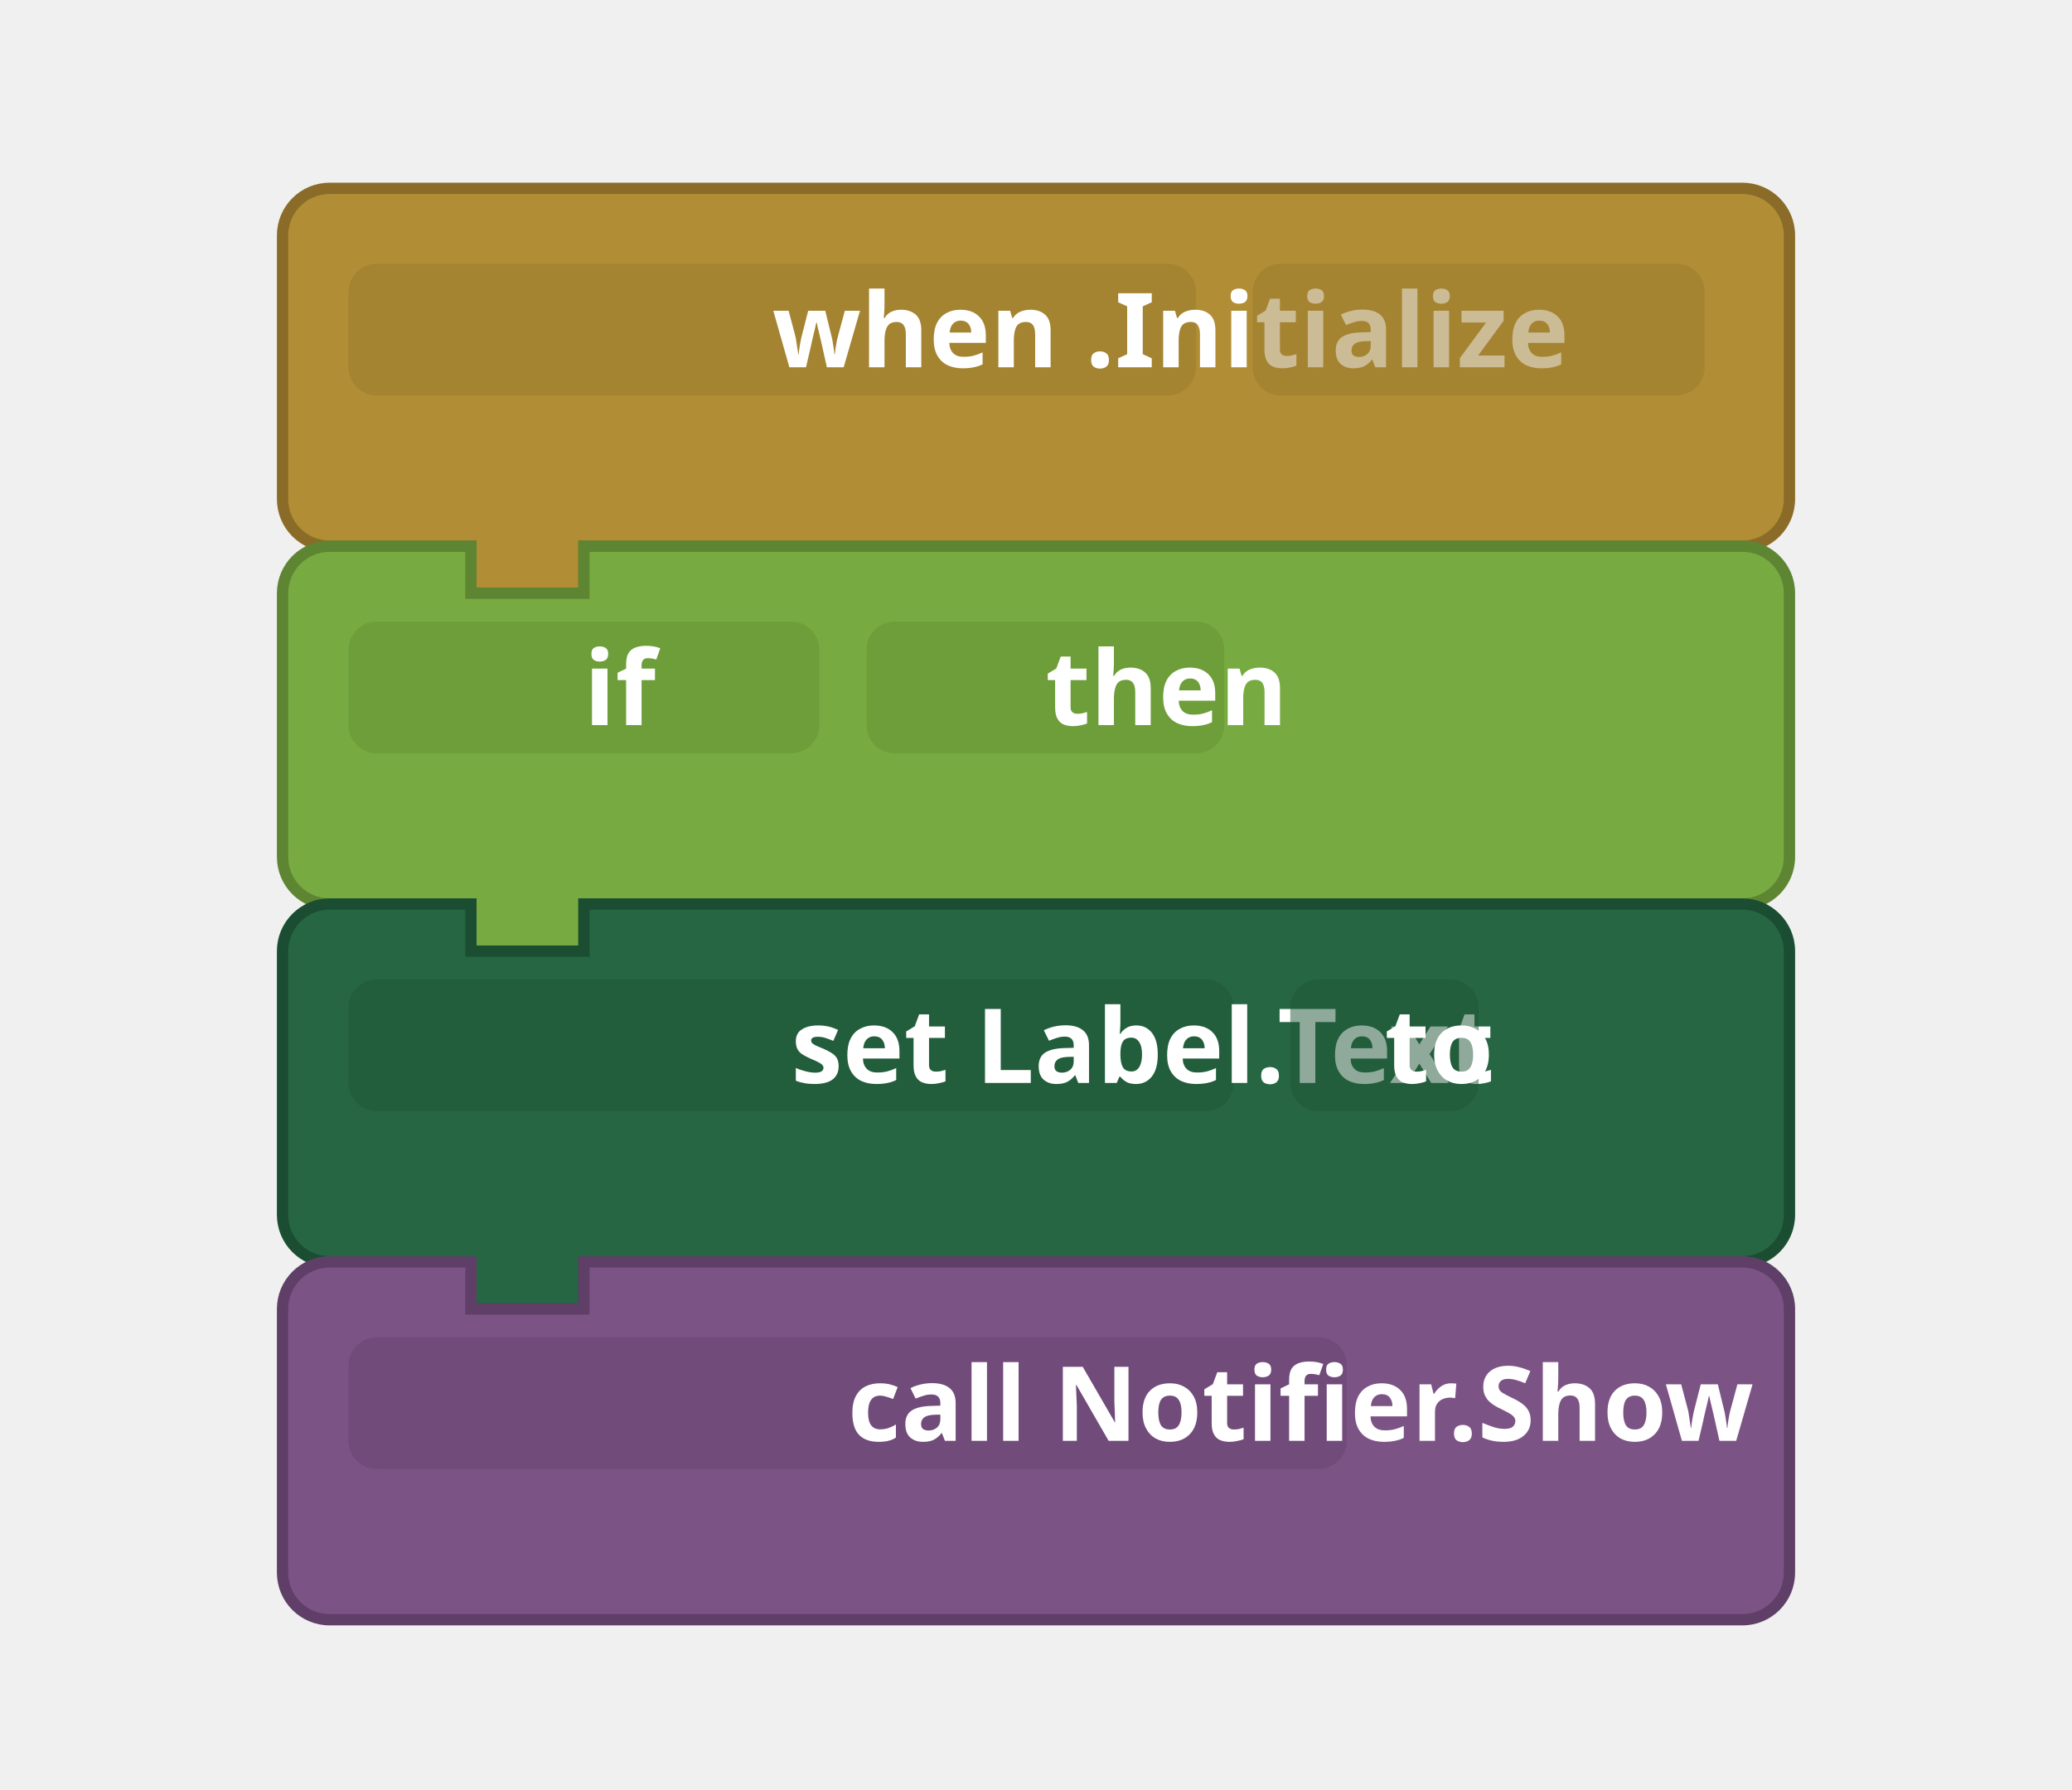
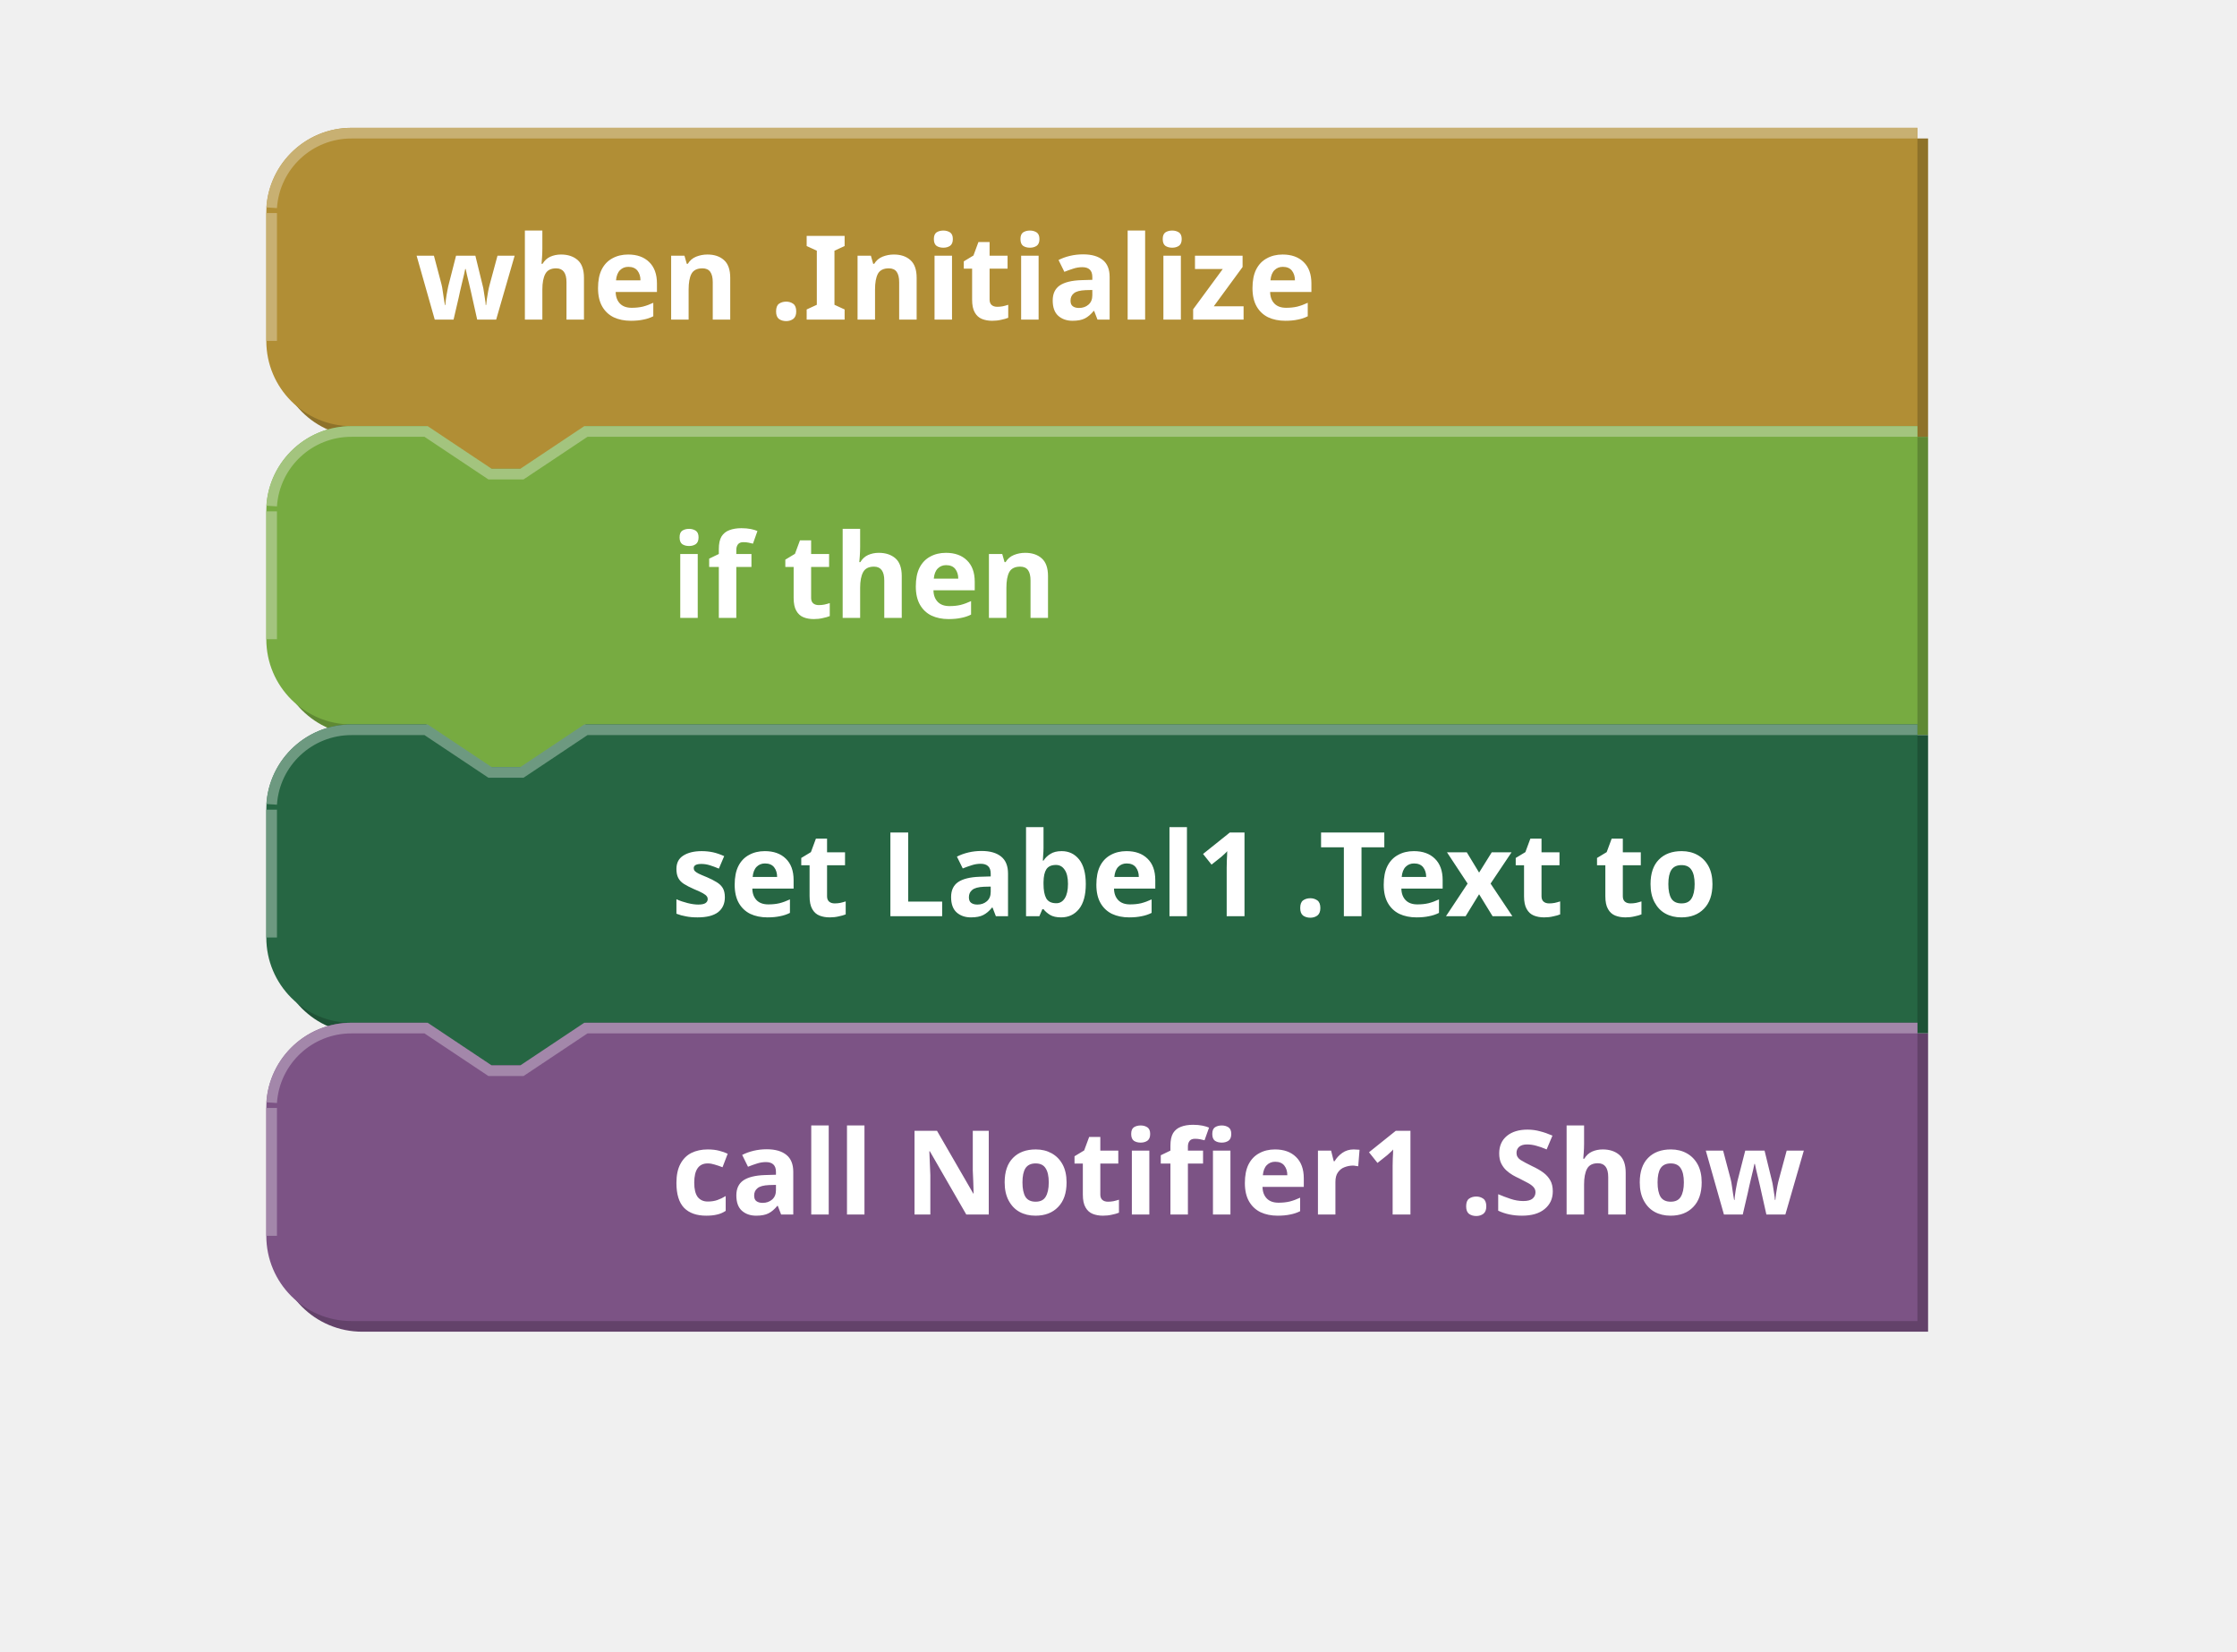
- <svg xmlns="http://www.w3.org/2000/svg" viewBox="0 0 220 190" width="220" height="190">
+ <svg xmlns="http://www.w3.org/2000/svg" viewBox="0 0 210 155" width="210" height="155">
  <defs>
    <style>
      .snap-b1 { animation: snapIn1 4.5s cubic-bezier(.4,0,.2,1) infinite; }
      .snap-b2 { animation: snapIn2 4.5s cubic-bezier(.4,0,.2,1) infinite; }
      .snap-b3 { animation: snapIn3 4.5s cubic-bezier(.4,0,.2,1) infinite; }
      .snap-b4 { animation: snapIn4 4.5s cubic-bezier(.4,0,.2,1) infinite; }
      @keyframes snapIn1 {
        0%   { transform: translate(-200px, -30px); opacity: 0; }
        8%   { opacity: 1; }
        18%  { transform: translate(3px, 1px); }
        22%, 68% { transform: translate(0, 0); opacity: 1; }
        78%  { opacity: 1; }
        88%, 100% { transform: translate(200px, -30px); opacity: 0; }
      }
      @keyframes snapIn2 {
        0%, 6% { transform: translate(200px, 10px); opacity: 0; }
        14%  { opacity: 1; }
        24%  { transform: translate(-3px, -1px); }
        28%, 68% { transform: translate(0, 0); opacity: 1; }
        78%  { opacity: 1; }
        88%, 100% { transform: translate(-200px, 10px); opacity: 0; }
      }
      @keyframes snapIn3 {
        0%, 12% { transform: translate(-200px, 20px); opacity: 0; }
        20%  { opacity: 1; }
        30%  { transform: translate(3px, -1px); }
        34%, 68% { transform: translate(0, 0); opacity: 1; }
        78%  { opacity: 1; }
        88%, 100% { transform: translate(200px, 20px); opacity: 0; }
      }
      @keyframes snapIn4 {
        0%, 18% { transform: translate(200px, 30px); opacity: 0; }
        26%  { opacity: 1; }
        36%  { transform: translate(-3px, 1px); }
        40%, 68% { transform: translate(0, 0); opacity: 1; }
        78%  { opacity: 1; }
        88%, 100% { transform: translate(-200px, 30px); opacity: 0; }
      }
-       .block-text { font-family: sans-serif; font-size: 11px; font-weight: bold; fill: #fff; }
+       .bt { font-family: sans-serif; font-size: 11px; font-weight: bold; fill: #fff; }
    </style>
  </defs>
-   <g transform="translate(30, 20)">
+   <g transform="translate(25, 12)">
    <g class="snap-b1">
-       <path d="M 0,5 A 5,5 0 0,1 5,0 L 155,0 A 5,5 0 0,1 160,5 L 160,33 A 5,5 0 0,1 155,38 L 32,38 L 32,43 L 20,43 L 20,38 L 5,38 A 5,5 0 0,1 0,33 Z" fill="#B18E35" stroke="#8a6c28" stroke-width="1.2" />
-       <rect x="7" y="8" width="90" height="14" rx="3" fill="#9a7a2d" opacity="0.5" />
-       <text class="block-text" x="52" y="19">when .Initialize</text>
-       <rect x="103" y="8" width="48" height="14" rx="3" fill="#9a7a2d" opacity="0.5" />
+       <path transform="translate(1,1)" fill="#8e722a" d="m 0,0 m 0,8 a 8 8 0 0,1 8,-8 h 147 V 28 h -125 l -6,4 -3,0 -6,-4 h -7 a 8 8 0 0,1 -8,-8 z" />
+       <path fill="#b18e35" stroke="none" d="m 0,0 m 0,8 a 8 8 0 0,1 8,-8 h 147 V 28 h -125 l -6,4 -3,0 -6,-4 h -7 a 8 8 0 0,1 -8,-8 z" />
+       <path fill="none" stroke="#c8b072" stroke-width="1" d="m 0.5,7.5 a 7.5 7.5 0 0,1 7.5,-7 H 155 M 0.5,20 V 8" />
+       <text class="bt" x="14" y="18">when  .Initialize</text>
    </g>
  </g>
-   <g transform="translate(30, 58)">
+   <g transform="translate(25, 40)">
    <g class="snap-b2">
-       <path d="M 0,5 A 5,5 0 0,1 5,0 L 20,0 L 20,5 L 32,5 L 32,0 L 155,0 A 5,5 0 0,1 160,5 L 160,33 A 5,5 0 0,1 155,38 L 32,38 L 32,43 L 20,43 L 20,38 L 5,38 A 5,5 0 0,1 0,33 Z" fill="#77AB41" stroke="#5d8532" stroke-width="1.2" />
-       <rect x="7" y="8" width="50" height="14" rx="3" fill="#639133" opacity="0.5" />
-       <text class="block-text" x="32" y="19">if</text>
-       <rect x="62" y="8" width="38" height="14" rx="3" fill="#639133" opacity="0.5" />
-       <text class="block-text" x="81" y="19">then</text>
+       <path transform="translate(1,1)" fill="#5f8934" d="m 0,0 m 0,8 a 8 8 0 0,1 8,-8 h 7 l 6,4 3,0 6,-4 h 125 V 28 h -125 l -6,4 -3,0 -6,-4 h -7 a 8 8 0 0,1 -8,-8 z" />
+       <path fill="#77AB41" stroke="none" d="m 0,0 m 0,8 a 8 8 0 0,1 8,-8 h 7 l 6,4 3,0 6,-4 h 125 V 28 h -125 l -6,4 -3,0 -6,-4 h -7 a 8 8 0 0,1 -8,-8 z" />
+       <path fill="none" stroke="#a3c47e" stroke-width="1" d="m 0.5,7.5 a 7.5 7.5 0 0,1 7.5,-7 H 15 l 6,4 3,0 6,-4 H 155 M 0.5,20 V 8" />
+       <text class="bt" x="38" y="18">if         then</text>
    </g>
  </g>
-   <g transform="translate(30, 96)">
+   <g transform="translate(25, 68)">
    <g class="snap-b3">
-       <path d="M 0,5 A 5,5 0 0,1 5,0 L 20,0 L 20,5 L 32,5 L 32,0 L 155,0 A 5,5 0 0,1 160,5 L 160,33 A 5,5 0 0,1 155,38 L 32,38 L 32,43 L 20,43 L 20,38 L 5,38 A 5,5 0 0,1 0,33 Z" fill="#266643" stroke="#1a4d31" stroke-width="1.2" />
-       <rect x="7" y="8" width="94" height="14" rx="3" fill="#1f5536" opacity="0.5" />
-       <text class="block-text" x="54" y="19">set Label.Text</text>
-       <rect x="107" y="8" width="20" height="14" rx="3" fill="#1f5536" opacity="0.5" />
-       <text class="block-text" x="117" y="19">to</text>
+       <path transform="translate(1,1)" fill="#1e5236" d="m 0,0 m 0,8 a 8 8 0 0,1 8,-8 h 7 l 6,4 3,0 6,-4 h 125 V 28 h -125 l -6,4 -3,0 -6,-4 h -7 a 8 8 0 0,1 -8,-8 z" />
+       <path fill="#266643" stroke="none" d="m 0,0 m 0,8 a 8 8 0 0,1 8,-8 h 7 l 6,4 3,0 6,-4 h 125 V 28 h -125 l -6,4 -3,0 -6,-4 h -7 a 8 8 0 0,1 -8,-8 z" />
+       <path fill="none" stroke="#6d9980" stroke-width="1" d="m 0.5,7.5 a 7.5 7.5 0 0,1 7.5,-7 H 15 l 6,4 3,0 6,-4 H 155 M 0.5,20 V 8" />
+       <text class="bt" x="38" y="18">set Label1 .Text  to</text>
    </g>
  </g>
-   <g transform="translate(30, 134)">
+   <g transform="translate(25, 96)">
    <g class="snap-b4">
-       <path d="M 0,5 A 5,5 0 0,1 5,0 L 20,0 L 20,5 L 32,5 L 32,0 L 155,0 A 5,5 0 0,1 160,5 L 160,33 A 5,5 0 0,1 155,38 L 5,38 A 5,5 0 0,1 0,33 Z" fill="#7C5385" stroke="#5f3f67" stroke-width="1.2" />
-       <rect x="7" y="8" width="106" height="14" rx="3" fill="#654470" opacity="0.5" />
-       <text class="block-text" x="60" y="19">call Notifier.Show</text>
+       <path transform="translate(1,1)" fill="#63426a" d="m 0,0 m 0,8 a 8 8 0 0,1 8,-8 h 7 l 6,4 3,0 6,-4 h 125 V 28 h -147 a 8 8 0 0,1 -8,-8 z" />
+       <path fill="#7c5385" stroke="none" d="m 0,0 m 0,8 a 8 8 0 0,1 8,-8 h 7 l 6,4 3,0 6,-4 h 125 V 28 h -147 a 8 8 0 0,1 -8,-8 z" />
+       <path fill="none" stroke="#a387aa" stroke-width="1" d="m 0.5,7.5 a 7.5 7.5 0 0,1 7.5,-7 H 15 l 6,4 3,0 6,-4 H 155 M 0.5,20 V 8" />
+       <text class="bt" x="38" y="18">call Notifier1 .Show</text>
    </g>
  </g>
</svg>
